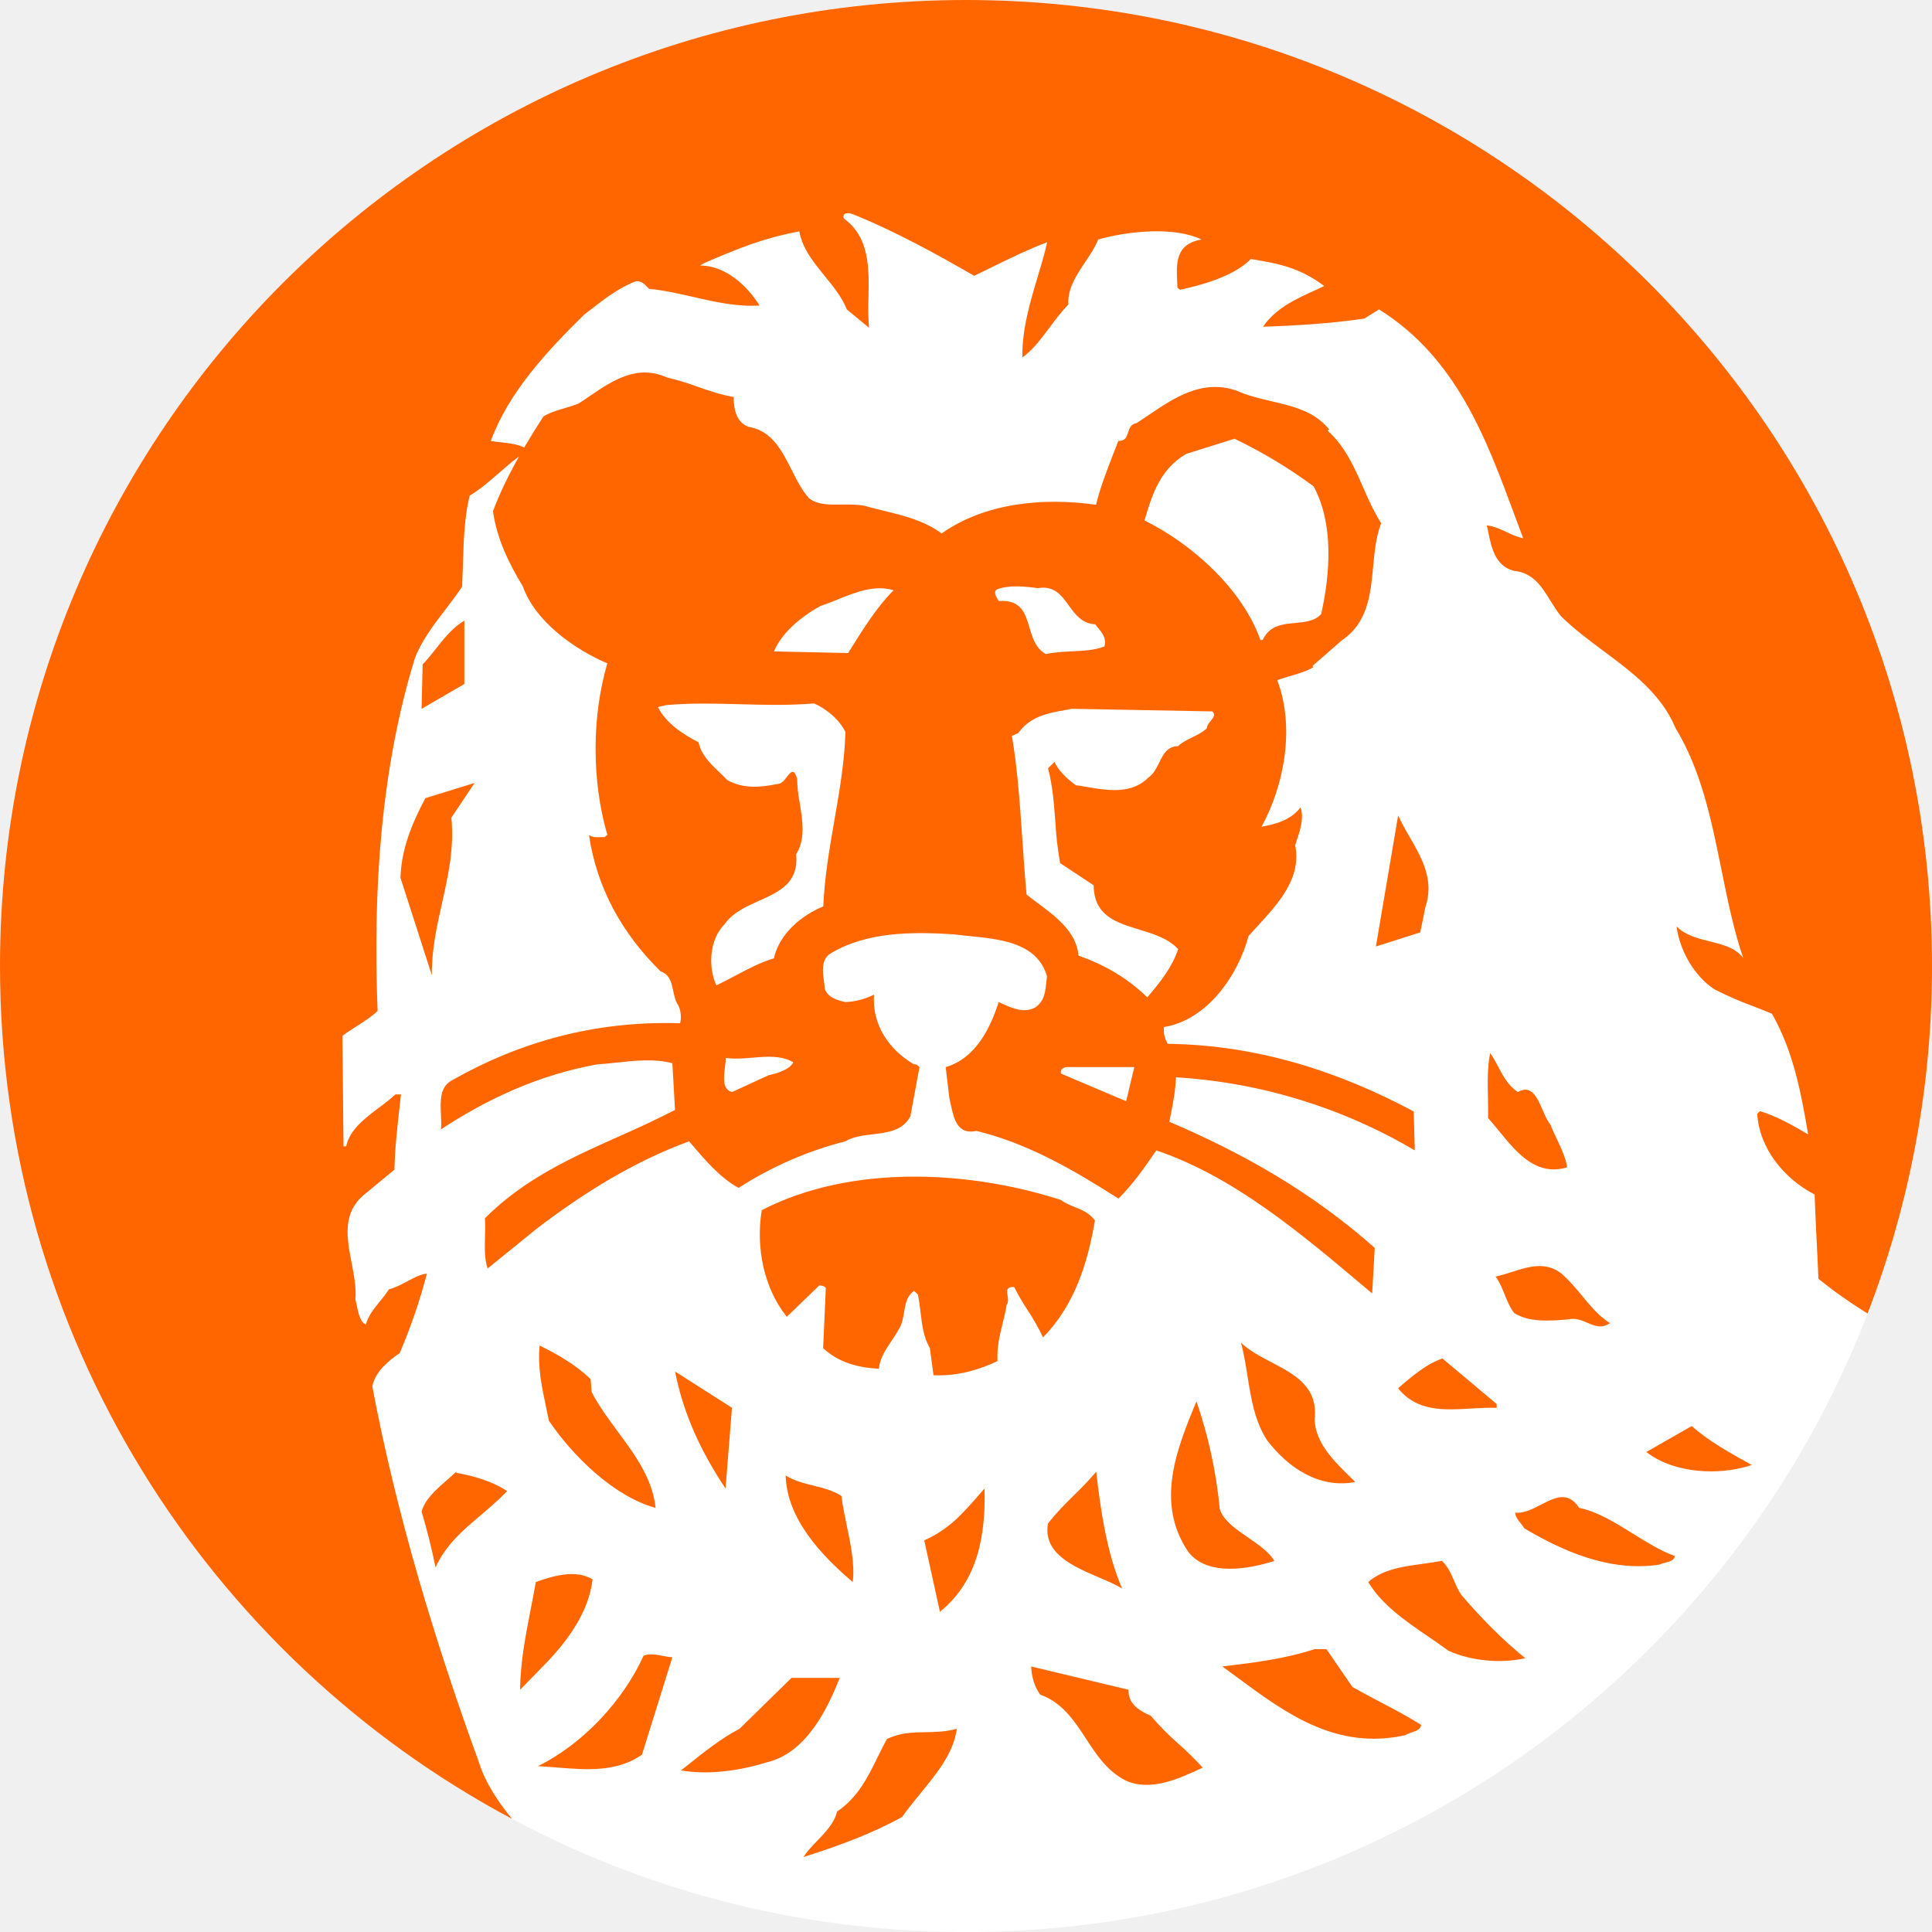
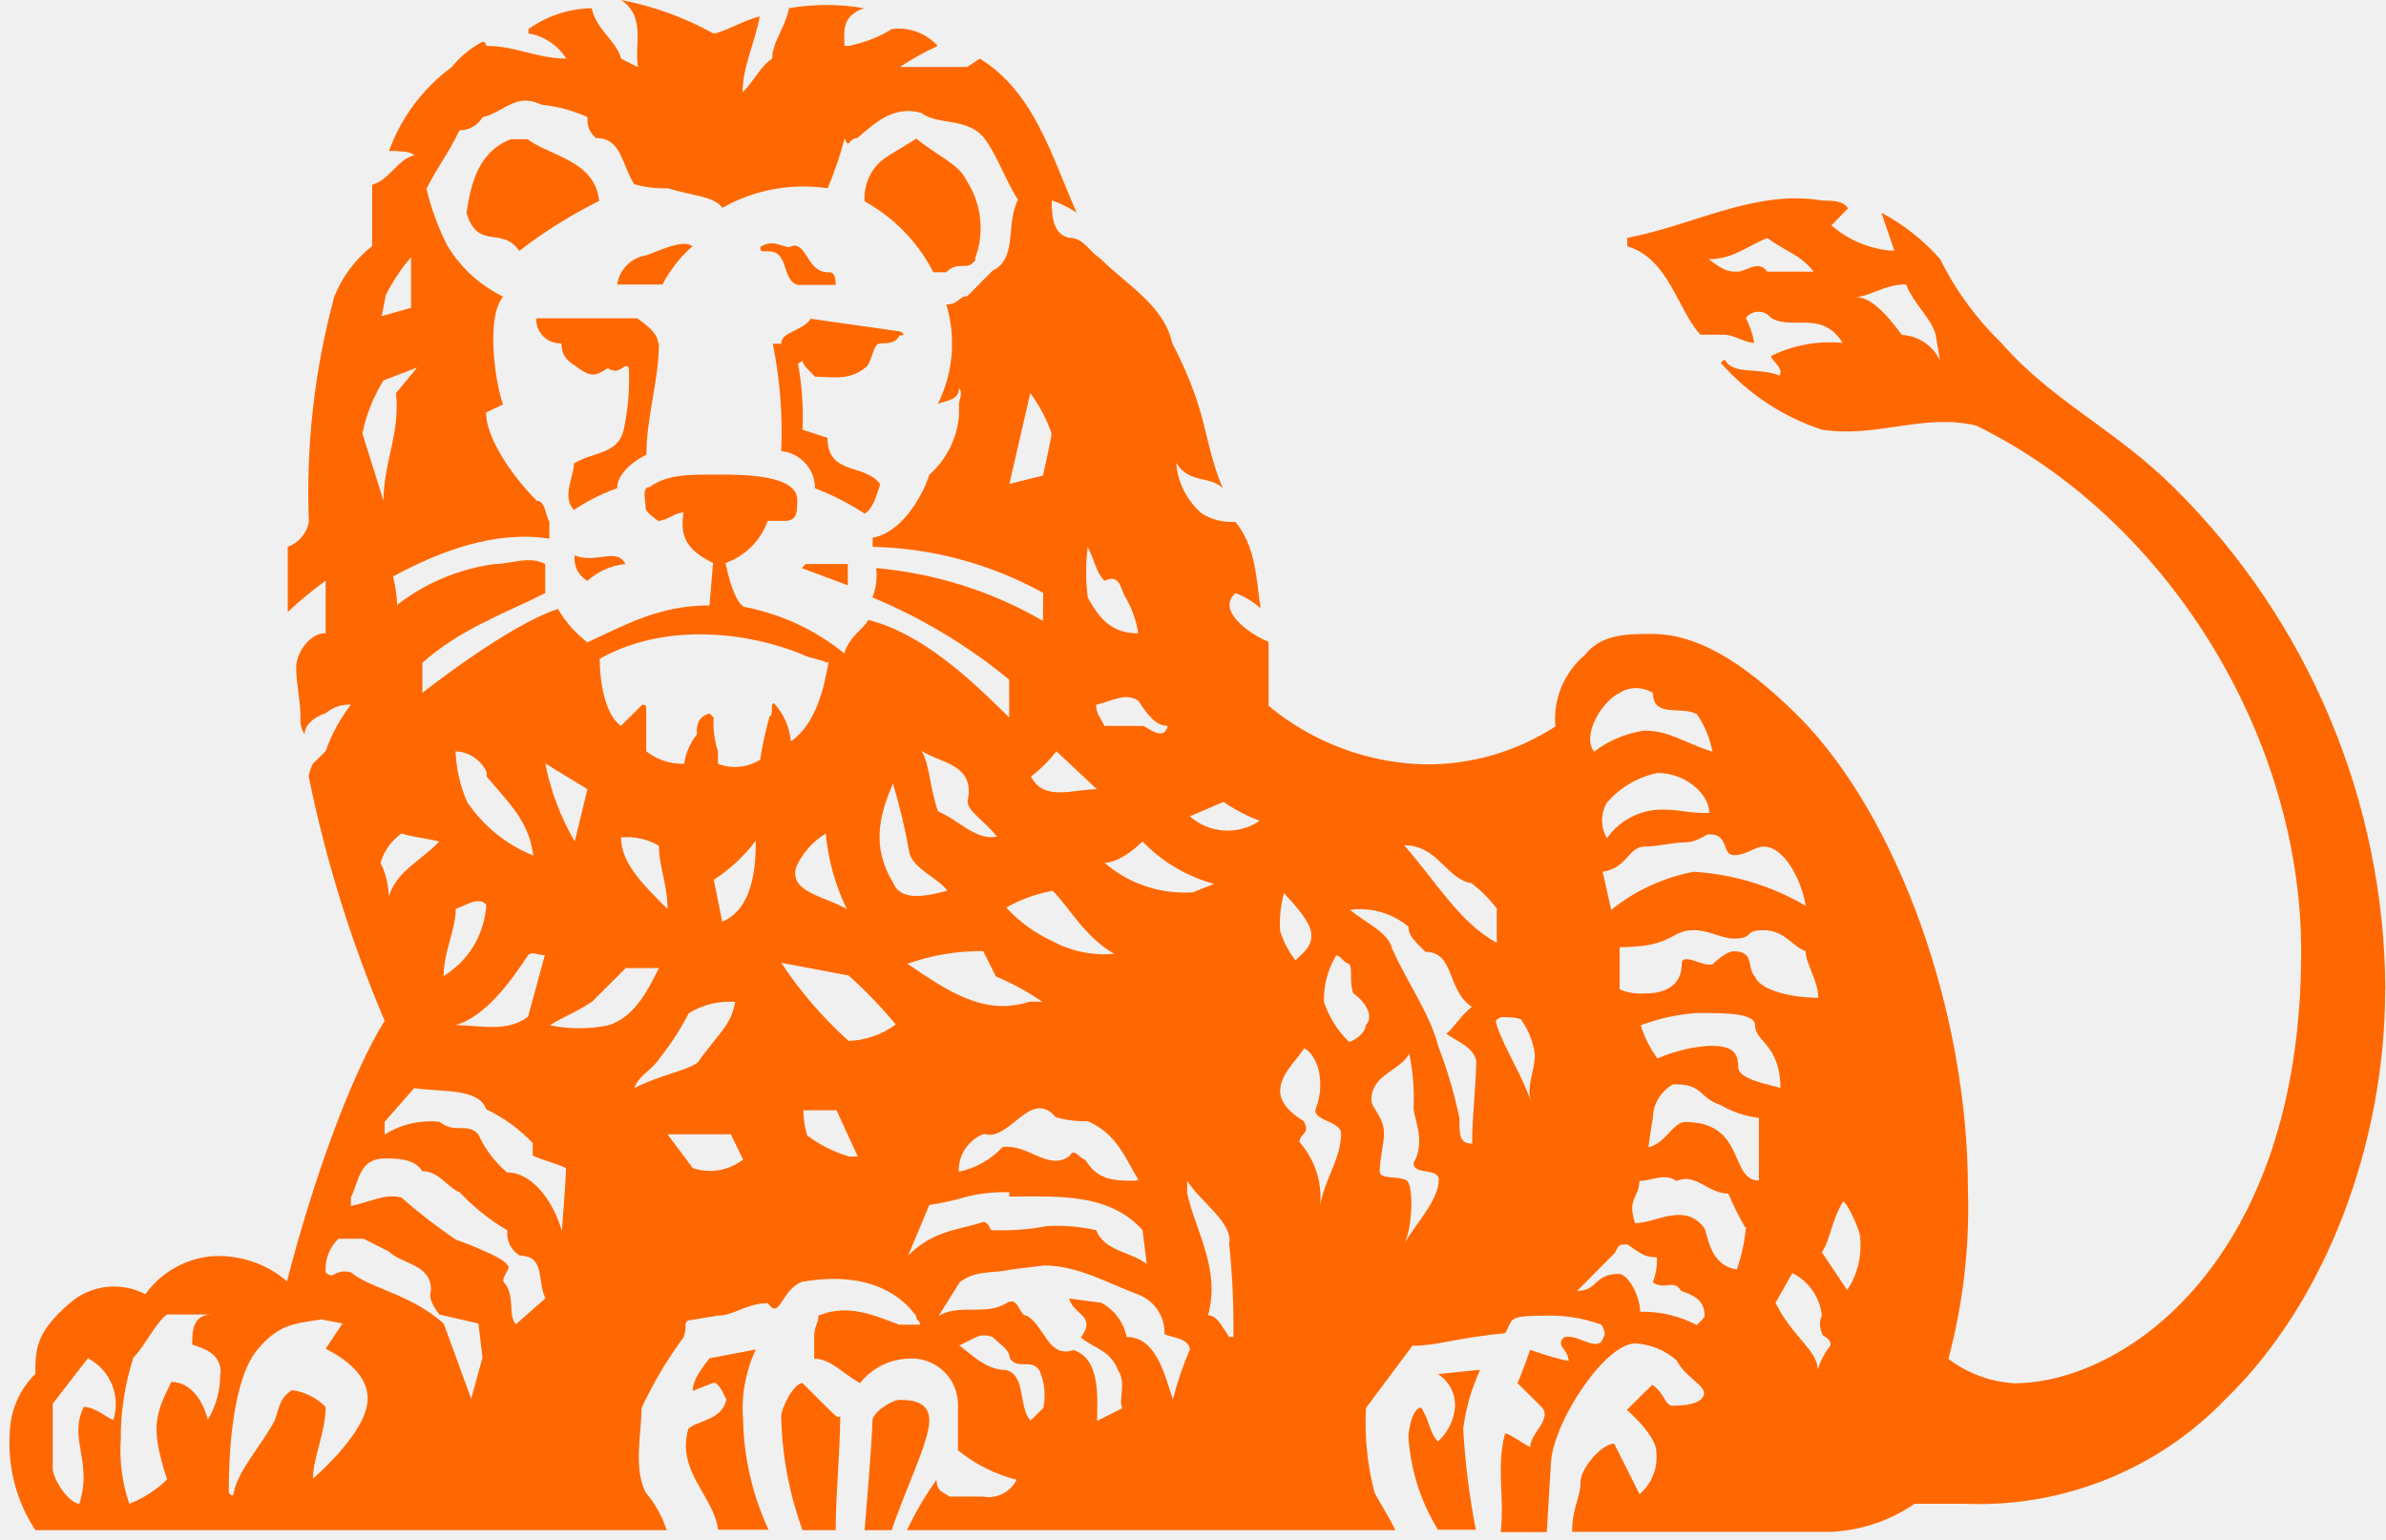
- <svg xmlns="http://www.w3.org/2000/svg" width="54" height="54">
-   <path fill="#fff" d="M0 27a27 27 0 1 1 54 0 27 27 0 1 1-54 0" />
-   <path fill="#f60" fill-rule="evenodd" d="M52.2 36.712A26.9 26.9 0 0 0 54 27C54 12.088 41.912 0 27 0S0 12.088 0 27c0 10.325 5.796 19.297 14.312 23.839-.374-.453-.75-1.012-.925-1.58-1.229-3.375-2.3-6.914-2.98-10.5.03-.205.152-.396.306-.562a3 3 0 0 1 .461-.379c.306-.725.565-1.467.758-2.222-.186.024-.366.12-.552.22-.163.086-.33.175-.507.22a4 4 0 0 1-.251.334c-.165.201-.329.403-.396.648-.153-.05-.209-.313-.259-.55q-.015-.078-.033-.148c.027-.326-.04-.674-.106-1.021-.132-.685-.262-1.37.319-1.881l.878-.726c.012-.583.076-1.154.14-1.722l.042-.381h-.153a6 6 0 0 1-.452.364c-.404.303-.827.621-.927 1.087h-.074l-.03-3.086c.115-.091.25-.177.389-.265.202-.128.414-.262.594-.432-.137-3.45.105-6.824 1.044-9.865.192-.493.519-.92.845-1.346.163-.214.326-.427.473-.649q.015-.321.024-.646c.02-.654.04-1.305.188-1.897.283-.168.55-.4.82-.635.184-.161.37-.323.562-.464-.28.494-.531 1.001-.731 1.532.108.772.44 1.45.835 2.104.348.983 1.439 1.756 2.361 2.15-.438 1.497-.438 3.28 0 4.794 0 0-.024.02-.024.016 0 .005-.049.045-.049.045l-.092.002c-.116.005-.234.01-.327-.047h-.019c.217 1.445.897 2.713 1.997 3.797.259.09.309.322.358.557.027.123.053.247.11.35.107.138.123.424.078.545-2.365-.074-4.47.516-6.364 1.59-.354.177-.336.58-.318.968.006.142.013.282 0 .409 1.334-.88 2.771-1.528 4.362-1.817q.266-.018.544-.05c.529-.057 1.077-.115 1.562.019l.074 1.305a29 29 0 0 1-1.56.736c-1.324.592-2.648 1.184-3.753 2.29.01.162.006.333.002.503-.008.322-.016.644.073.902l1.38-1.119c1.332-1.015 2.725-1.877 4.253-2.436l.061.072c.392.462.801.944 1.32 1.23a10.2 10.2 0 0 1 2.984-1.302c.222-.132.496-.164.769-.196.416-.05.83-.098 1.049-.5l.255-1.377-.03-.027c-.03-.03-.063-.061-.12-.05-.71-.41-1.182-1.12-1.12-1.95-.243.12-.513.197-.803.209-.24-.059-.47-.12-.574-.364a3 3 0 0 0-.023-.213c-.037-.274-.08-.591.16-.767.983-.606 2.256-.637 3.498-.546q.202.025.424.046c.865.087 1.878.188 2.152 1.12q-.012.083-.02.17c-.026.267-.052.534-.315.707-.31.169-.659.01-.95-.124l-.065-.03c-.24.744-.65 1.575-1.482 1.818l.104.876q.021.085.041.181c.083.383.183.844.716.726 1.439.35 2.712 1.091 3.968 1.892.425-.422.756-.906 1.057-1.345l.002-.002c2.158.73 4.031 2.31 5.818 3.818l.214.18.073-1.273c-1.758-1.56-3.71-2.662-5.741-3.524l.038-.194c.067-.342.133-.68.146-1.05a14.9 14.9 0 0 1 6.676 2.043l-.03-1.088c-2.09-1.12-4.377-1.861-6.874-1.89a.74.74 0 0 1-.107-.47c1.213-.195 2.074-1.45 2.363-2.542q.127-.144.263-.29c.58-.633 1.225-1.335 1.042-2.25q.04-.134.089-.273c.08-.26.147-.539.06-.784-.288.376-.727.47-1.091.543.638-1.163.94-2.782.44-4.1q.168-.058.343-.108c.229-.067.46-.134.67-.254l-.03-.033.833-.725c.715-.49.79-1.265.864-2.041.04-.424.08-.848.225-1.227-.204-.317-.355-.661-.506-1.004-.25-.57-.5-1.139-.993-1.583l.046-.03c-.401-.508-1.009-.65-1.618-.792-.335-.079-.67-.157-.972-.296-.965-.325-1.737.198-2.446.678q-.174.119-.344.229c-.167.03-.205.149-.24.264-.04.124-.076.242-.273.234l-.134.346c-.179.46-.368.945-.49 1.44-1.498-.212-3.118-.045-4.314.802-.487-.358-1.049-.495-1.617-.634q-.268-.063-.534-.137c-.207-.041-.425-.038-.637-.036-.347.005-.677.01-.921-.178-.198-.222-.342-.508-.486-.794-.276-.546-.552-1.092-1.199-1.2-.348-.124-.42-.502-.42-.835-.355-.059-.687-.174-1.017-.29a7 7 0 0 0-.847-.255c-.837-.38-1.527.09-2.168.526q-.151.105-.3.2c-.127.053-.26.093-.394.132-.204.06-.409.121-.591.23q-.279.431-.538.87c-.183-.095-.42-.121-.648-.147a5 5 0 0 1-.285-.037c.499-1.36 1.56-2.498 2.604-3.525l.153-.119c.418-.325.828-.644 1.3-.82.149-.014.235.076.326.17l.04.042c.426.041.835.135 1.241.228.605.138 1.205.276 1.848.239-.35-.56-.955-1.119-1.666-1.119l.133-.074c.955-.41 1.613-.683 2.644-.88.084.478.398.864.711 1.249.243.298.484.595.617.932l.62.513a7 7 0 0 1-.015-.845c.016-.825.034-1.687-.693-2.213-.045-.195.183-.15.29-.103 1.149.467 2.282 1.088 3.358 1.709q.22-.106.443-.216c.526-.258 1.065-.523 1.596-.722-.068.315-.166.64-.266.973-.212.707-.437 1.457-.428 2.25.291-.21.528-.525.77-.85.163-.218.33-.44.517-.635-.027-.441.224-.816.469-1.182.14-.21.28-.417.363-.632.804-.228 2.107-.378 2.893 0-.736.12-.708.673-.683 1.178l.007.169.074.058c.622-.136 1.496-.375 1.98-.861.835.137 1.382.258 2.05.756q-.13.062-.269.124c-.519.236-1.095.498-1.443 1.013.924-.031 1.91-.09 2.832-.228l.41-.256c2.16 1.347 2.995 3.605 3.79 5.755l.24.644a2 2 0 0 1-.438-.164c-.182-.085-.371-.174-.579-.198q.022.092.042.196c.087.421.195.944.715 1.073.538.056.773.436 1.017.83.093.15.188.303.3.44.36.354.773.663 1.187.97.81.605 1.62 1.208 2.01 2.15.727 1.197 1.008 2.582 1.287 3.965.17.837.339 1.673.607 2.466-.212-.282-.561-.37-.922-.46-.337-.083-.685-.17-.94-.42.088.652.467 1.363 1.057 1.756a10 10 0 0 0 1.096.478q.255.098.512.204c.59 1.029.815 2.194 1.013 3.374-.437-.258-.861-.5-1.345-.651l-.078.076c.062.981.758 1.815 1.604 2.255.016.456.037.886.058 1.31v.001c.018.349.035.694.049 1.046.423.34.886.669 1.374.968M11.783 19.813l1.196-.695v-1.772c-.33.198-.559.488-.789.779-.12.153-.242.306-.377.445zm.287 7.445-.877-2.724c.029-.832.331-1.53.694-2.224l1.378-.426-.649.97c.083.851-.089 1.619-.261 2.389-.146.653-.293 1.307-.285 2.015m10.83 8.67-.909.877c-.654-.82-.866-1.955-.7-2.98 2.485-1.285 5.785-1.118 8.358-.287.121.09.256.144.39.199.206.083.41.166.565.375-.207 1.212-.574 2.376-1.451 3.268a6 6 0 0 0-.43-.759 6 6 0 0 1-.375-.649c-.227-.01-.208.107-.186.24.014.09.03.188-.026.262-.029.173-.07.34-.11.507v.001c-.084.34-.166.677-.146 1.061-.513.245-1.12.426-1.788.395l-.021-.153c-.026-.191-.057-.415-.08-.604-.178-.298-.22-.655-.263-1.01a6 6 0 0 0-.071-.487l-.107-.103c-.205.138-.243.37-.282.6-.024.145-.047.289-.111.41a4 4 0 0 1-.235.382c-.164.243-.327.484-.358.784-.576-.032-1.118-.167-1.557-.576l.075-1.68c-.044-.058-.104-.072-.181-.072M12.174 43.81a18 18 0 0 0-.39-1.56c.09-.34.403-.615.696-.87.096-.084.19-.166.272-.247v.03c.468.09.997.227 1.422.515-.244.254-.5.47-.746.68-.502.426-.97.824-1.254 1.452m2.362 3.42.68-.696c.682-.698 1.245-1.501 1.347-2.392-.484-.287-1.12-.09-1.587.077q-.068.39-.146.777c-.14.722-.284 1.452-.294 2.234m1.013 2.17q-.255-.021-.515-.036c1.275-.623 2.395-1.85 2.955-3.088.17-.063.348-.03.53.005.09.017.182.035.274.04l-.85 2.723c-.707.492-1.532.426-2.394.357m-.207-9.69c.68.998 1.818 2.115 2.982 2.435-.087-.822-.573-1.48-1.058-2.135-.265-.359-.53-.717-.729-1.102l-.03-.363c-.439-.424-.97-.713-1.424-.938-.06.595.062 1.168.182 1.732zm6.099 9.545c-.741.228-1.605.364-2.408.228l.115-.091.056-.044c.467-.373.955-.763 1.467-1.03l1.451-1.421h1.348c-.363.921-.955 2.1-2.03 2.358m-2.571-10.922c.228 1.182.73 2.255 1.41 3.269l.18-2.255zm4.8 4.313c.111.533.225 1.078.165 1.572-.908-.772-1.843-1.787-1.874-2.978.233.147.505.215.776.282.278.07.554.138.784.292.03.267.09.548.149.832m-1.212 9.258c.953-.303 1.877-.636 2.757-1.12.157-.225.338-.445.518-.665.46-.562.923-1.126 1.011-1.8-.305.085-.591.09-.871.095-.363.006-.715.012-1.084.193-.09.163-.172.331-.255.5-.277.565-.556 1.133-1.138 1.527-.075.318-.32.574-.557.82-.144.15-.284.295-.381.45m3.814-6.855-.438-1.995c.702-.321 1.054-.725 1.619-1.375l.067-.077c.03 1.33-.188 2.587-1.247 3.447m2.548 1.528c.015.289.09.56.254.787.62.223.949.725 1.279 1.23.298.457.598.915 1.116 1.174.698.315 1.503-.063 2.118-.35l.029-.014a9 9 0 0 0-.668-.657 7.5 7.5 0 0 1-.784-.793c-.317-.136-.639-.333-.62-.726zm1.819-5.444c.124 1.086.3 2.284.725 3.267-.17-.108-.4-.206-.647-.311-.72-.308-1.573-.672-1.426-1.506.23-.3.472-.54.718-.782.21-.208.422-.417.63-.668m2.57 2.236c.549.715 1.743.472 2.41.258-.146-.248-.44-.45-.732-.652-.348-.24-.696-.48-.794-.798a13 13 0 0 0-.652-3.01l-.011.026c-.527 1.278-1.153 2.797-.22 4.176m1.337 3.489q-.192-.143-.382-.281c.88-.104 1.758-.214 2.577-.484h.333l.725 1.057c.251.143.507.277.762.412.392.205.785.411 1.16.649-.018.127-.135.166-.256.206-.065.022-.13.044-.183.08-1.94.431-3.349-.612-4.736-1.64m.866-6.605c.589.773 1.467 1.365 2.467 1.168l-.05-.05-.054-.052c-.486-.473-1.005-.978-1.032-1.64.104-.916-.55-1.259-1.208-1.604-.308-.162-.618-.324-.85-.546.081.304.132.619.182.934.1.628.2 1.256.545 1.79m4.51 5.491c-.637-.435-1.298-.888-1.681-1.526.412-.357.975-.434 1.533-.51.178-.025.355-.049.527-.082.168.159.254.356.339.554.059.137.118.275.206.4.542.634 1.134 1.24 1.786 1.768-.683.154-1.513.078-2.15-.21a18 18 0 0 0-.56-.394m-.846-6.94c.53.655 1.279.61 2.04.565.24-.014.48-.028.715-.02v-.107l-1.514-1.271c-.424.134-.877.512-1.24.832m-.621-12.348 1.24-.394.14-.694c.262-.765-.096-1.383-.443-1.985a7 7 0 0 1-.316-.588zm3.445 5.162q-.156-.195-.31-.368c.005-.177 0-.367-.003-.563-.01-.423-.018-.87.062-1.253.088.123.158.256.228.389.138.26.275.521.546.701.377-.22.537.148.691.5.068.157.135.31.218.407.052.137.115.27.18.405.118.25.239.505.29.791-.863.262-1.407-.403-1.902-1.01m-.099 4.065c.113.156.185.334.256.51.073.18.146.359.26.505.408.27 1.015.225 1.517.181.2-.047.37.025.532.095.203.087.397.17.631.01-.307-.193-.542-.477-.783-.768a5.4 5.4 0 0 0-.562-.61c-.45-.355-.926-.203-1.402-.05-.15.047-.3.095-.449.127m4.572 8.051c-1.395.212-2.722-.394-3.767-1.013a1 1 0 0 0-.097-.134c-.072-.089-.153-.187-.162-.305.242.024.487-.102.724-.224.386-.2.754-.389 1.064.089.508.101 1.017.418 1.519.73.391.243.778.483 1.157.616-.02.124-.148.157-.275.189a1 1 0 0 0-.163.052m-.36-3.148c.786.607 2.043.665 2.95.364-.574-.317-1.21-.667-1.68-1.09zm-11.51-28.321-1.349.423c-.727.422-.955 1.134-1.167 1.861 1.318.647 2.742 1.921 3.24 3.342h.063c.188-.41.554-.444.91-.477.276-.026.547-.052.725-.249.26-1.15.348-2.541-.212-3.57a13.6 13.6 0 0 0-2.21-1.33m-5.499 4.176c.458-.08.66.198.866.483.182.251.368.508.738.527q.033.045.07.088c.125.15.254.304.189.533-.26.103-.585.12-.913.136-.25.012-.5.025-.723.076-.286-.159-.375-.458-.46-.746-.12-.4-.232-.78-.857-.737l-.002-.003c-.06-.093-.176-.27-.029-.33.333-.12.775-.074 1.121-.027m-5.596.318c-.162.065-.321.129-.478.18-.498.273-1.072.724-1.3 1.27l2.074.046.063-.102c.36-.576.736-1.18 1.207-1.654-.528-.158-1.058.055-1.566.26m-2.735 2.926c.681.019 1.368.038 2.078-.022.346.15.709.451.877.8-.024.835-.166 1.651-.309 2.473-.137.787-.274 1.58-.31 2.4-.622.256-1.23.773-1.381 1.452-.374.111-.722.296-1.074.482q-.262.143-.533.273c-.238-.513-.196-1.285.23-1.71.23-.326.606-.494.97-.657.565-.254 1.104-.495 1.03-1.297.264-.425.18-.933.101-1.422a4 4 0 0 1-.074-.694c-.09-.298-.18-.183-.288-.044-.074.095-.158.201-.256.194-.483.104-.982.135-1.407-.108q-.105-.108-.214-.21c-.26-.25-.516-.494-.59-.847-.425-.212-.922-.543-1.135-.983l.228-.055c.691-.062 1.371-.043 2.057-.025m-.392 9.885c.252.037.509.015.762-.006.398-.034.787-.067 1.13.13-.118.213-.439.301-.696.363l-1.016.467c-.28-.066-.235-.416-.2-.698.013-.099.024-.189.02-.256m9.492-9.722c-.487.087-.978.174-1.314.644l-.178.078c.16.948.226 1.93.293 2.913.035.508.07 1.017.117 1.522q.14.112.309.236c.49.363 1.092.808 1.142 1.47.695.245 1.349.607 1.923 1.167.363-.424.696-.846.863-1.347-.276-.3-.69-.426-1.096-.55-.64-.196-1.257-.384-1.266-1.235l-.938-.62a10 10 0 0 1-.134-1.175c-.038-.5-.076-1-.203-1.474l.181-.181c.109.257.366.483.593.652q.15.02.311.05c.586.099 1.245.21 1.72-.262.147-.105.226-.267.304-.423.113-.23.221-.448.528-.457.105-.104.244-.172.386-.241.146-.07.295-.143.416-.258 0-.076.056-.143.108-.207.074-.09.142-.174.044-.264l-3.922-.073zm.11 9.98h1.819l-.228.953-1.82-.771c-.043-.15.123-.196.23-.181" />
+ <svg xmlns="http://www.w3.org/2000/svg" width="54" height="34.86" viewBox="199.12 0 122.08 78.85">
+   <path fill="#ff6800" d="M238.43 78.33a14.05 14.05 0 0 1-1.3-5.6 7.15 7.15 0 0 1 .65-3.63l-2.37.45c-.64.81-.86 1.25-.86 1.67l1.08-.42c.22 0 .43.42.64.86-.21 1.07-1.5 1.07-1.94 1.5-.64 2.16 1.3 3.45 1.52 5.17Zm82.77-27.68A36.43 36.43 0 0 0 310.41 25c-3-3-6.28-4.46-8.87-7.44a15.69 15.69 0 0 1-3.14-4.3 10.76 10.76 0 0 0-3-2.37l.66 1.94h-.22a5.39 5.39 0 0 1-3-1.29l.85-.87c-.22-.4-.85-.4-1.3-.4-3.45-.59-6.6 1.27-10 1.91v.43c2.15.65 2.55 3.24 3.75 4.53h1.24c.43 0 1.08.42 1.51.42a4.35 4.35 0 0 0-.43-1.28.81.81 0 0 1 1.29 0c1.08.65 2.59-.43 3.67 1.28a6.79 6.79 0 0 0-3.67.67c0 .22.66.6.44 1-1.07-.44-2.38 0-2.81-.82l-.21.16a11.8 11.8 0 0 0 5.18 3.43c2.81.44 5.18-.85 7.9-.21 9.73 4.75 16.64 15.85 16.64 26.94 0 15.85-9.06 22.1-14.7 22.1a6.19 6.19 0 0 1-3.36-1.25 30 30 0 0 0 1-8.67c0-9.16-3.62-19.08-8.58-24.14-2.38-2.37-4.93-4.31-7.58-4.31-1.3 0-2.6 0-3.45 1.08a4.29 4.29 0 0 0-1.51 3.66 12.07 12.07 0 0 1-6.68 1.94 13 13 0 0 1-8-3v-3.28c-.63-.21-2.78-1.51-1.7-2.49a3.91 3.91 0 0 1 1.29.78c-.22-1.41-.22-3.14-1.29-4.43a2.87 2.87 0 0 1-1.72-.43 3.77 3.77 0 0 1-1.31-2.59c.66 1.08 1.73.65 2.38 1.29-1.07-2.58-.65-3.66-2.59-7.44-.43-1.93-2.37-3-3.66-4.3-.65-.43-.86-1.08-1.65-1.08-.85-.21-.85-1.29-.85-1.91a6.18 6.18 0 0 1 1.27.62C252.92 8 252.05 4.74 249.25 3l-.65.43h-3.45a15.3 15.3 0 0 1 1.94-1.08 2.68 2.68 0 0 0-2.35-.86 6.54 6.54 0 0 1-2.21.86h-.21c0-.64-.22-1.51 1-1.93a11.23 11.23 0 0 0-3.84 0c-.22 1.07-.86 1.72-.86 2.58-.64.43-.87 1.08-1.52 1.73 0-1.3.65-2.59.88-3.89-.88.22-1.95.87-2.38.87A15.77 15.77 0 0 0 230.88 0c1.3.85.66 2.36.87 3.44l-.87-.44c-.2-.86-1.29-1.51-1.5-2.58a5.78 5.78 0 0 0-3.24 1.07v.22A2.87 2.87 0 0 1 228.08 3c-1.5 0-2.58-.65-4.1-.65 0 0 0-.21-.19-.21a4.9 4.9 0 0 0-1.57 1.29 9.27 9.27 0 0 0-3.22 4.3c.43 0 1.08 0 1.3.22-.87.21-1.3 1.29-2.16 1.51v3.14a6.23 6.23 0 0 0-1.94 2.59 38.35 38.35 0 0 0-1.3 11.53 1.68 1.68 0 0 1-1.08 1.28v3.34a20.2 20.2 0 0 1 1.94-1.61v2.69c-.87 0-1.51 1.08-1.51 1.73 0 .85.22 1.72.22 2.58a1.36 1.36 0 0 0 .21.87c0-.44.43-.87 1.08-1.08a1.86 1.86 0 0 1 1.29-.44 8.63 8.63 0 0 0-1.29 2.38l-.65.64a2.12 2.12 0 0 0-.22.65 65.23 65.23 0 0 0 3.89 12.52c-1.73 2.78-3.67 8.17-5 13.34a5.35 5.35 0 0 0-3.89-1.28 4.7 4.7 0 0 0-3.36 1.94 3.45 3.45 0 0 0-3.84.43c-1.79 1.54-1.79 2.39-1.79 3.65a4.37 4.37 0 0 0-1.31 3 8.08 8.08 0 0 0 1.31 5h32.32a5.75 5.75 0 0 0-1.08-1.93c-.64-1.29-.21-3-.21-4.32a20.7 20.7 0 0 1 2.15-3.62c.21-.65 0-.65.21-.86l1.52-.25c.85 0 1.5-.64 2.58-.64.65.89.65-.65 1.74-1.09 2.36-.43 4.57 0 5.85 1.73 0 .25.21.25.21.46h-1.08c-1.21-.46-2.62-1.1-4.13-.46 0 .46-.21.46-.21 1.11v1.09c.85 0 1.51.81 2.35 1.25a3.27 3.27 0 0 1 2.42-1.25 2.37 2.37 0 0 1 2.59 2.32v2.37a7.82 7.82 0 0 0 3 1.51 1.59 1.59 0 0 1-1.73.86h-1.72c-.22-.21-.65-.21-.65-.86a16.93 16.93 0 0 0-1.51 2.58h25c-.42-.85-.86-1.5-1.07-1.93a14.41 14.41 0 0 1-.44-4.32l2.38-3.19c1.29 0 2.37-.43 4.74-.64.44-.65 0-.9 1.94-.9a7.83 7.83 0 0 1 3 .46c.22.44.22.44 0 .87-.42.42-1.28-.43-1.93-.22-.43.43.22.64.22 1.09.43.37-1.94-.45-1.94-.45s-.44 1.26-.65 1.7l1.29 1.28c.43.65-.64 1.3-.64 2-.44-.22-1.3-.87-1.3-.65-.44 1.73 0 3.23-.21 5h2.36l.22-3.66c.22-2.16 2.8-6 4.31-6a3.49 3.49 0 0 1 2.12.87c.4.81 1.4 1.25 1.4 1.67s-.6.65-1.6.65c-.41 0-.41-.65-1.05-1.07l-1.3 1.28s1.51 1.3 1.51 2.16a2.5 2.5 0 0 1-.86 2.16l-1.3-2.59c-.65 0-1.72 1.3-1.72 1.94 0 .86-.43 1.29-.43 2.58h13.2A8.23 8.23 0 0 0 297.1 77h2.57A17.5 17.5 0 0 0 313 71.66c5.17-5 8.19-13.14 8.19-21m-46.34 19.48-2.15.22a1.88 1.88 0 0 1 .87 1.72 2.68 2.68 0 0 1-.87 1.73c-.43-.43-.43-1.08-.86-1.73-.43 0-.65 1.08-.65 1.51a10.33 10.33 0 0 0 1.51 4.74h1.94a38.2 38.2 0 0 1-.65-5.17 10.36 10.36 0 0 1 .86-3m-28.19 2.59c0-.86-.64-1.07-1.51-1.07-.41 0-1.4.64-1.4 1.07 0 .86-.4 5.6-.4 5.6h1.39c.62-1.93 1.92-4.52 1.92-5.6m-4.56-.22c-.23 0 .22.44-1.93-1.71-.45 0-1.09 1.28-1.09 1.71a18.08 18.08 0 0 0 1.09 5.82h1.7c0-1.93.23-4.09.23-5.82m56.3-54.07a2.29 2.29 0 0 0-1.95-1.31c-.64-.86-1.5-1.94-2.37-1.94.65 0 1.51-.65 2.58-.65.44 1.08 1.3 1.73 1.52 2.59Zm-6.48-4.55h-2.37c-.42-.64-1.08 0-1.51 0s-.65 0-1.48-.64c1.26 0 1.91-.65 3-1.08.87.65 1.73.87 2.37 1.72m-5.17 24.58c-1.4-.43-2.2-1.08-3.49-1.08a5.5 5.5 0 0 0-2.58 1.08c-.65-.86.42-2.59 1.29-3a1.59 1.59 0 0 1 1.73 0c0 1.29 1.45.64 2.25 1.08a5.32 5.32 0 0 1 .8 1.94m-.19 3.12c-1.21 0-1.41-.17-2.22-.17a3.45 3.45 0 0 0-3 1.46 1.79 1.79 0 0 1 0-1.82 4.63 4.63 0 0 1 2.59-1.52c1.44 0 2.65 1.08 2.65 2.05m4.93 4.75a12.78 12.78 0 0 0-5.74-1.74 9.6 9.6 0 0 0-4.21 1.95l-.44-1.95c1.3-.21 1.3-1.29 2.16-1.29.65 0 1.49-.22 2.09-.22s1-.41 1.21-.41c1.05 0 .62 1.07 1.26 1.07s1.08-.44 1.52-.44c1.08 0 1.94 1.74 2.15 3m.65 4.74c-1.51 0-3-.43-3.24-1.08-.43-.43 0-1.3-1.08-1.3-.43 0-1.07.65-1.07.65-.4.22-1.6-.65-1.6 0 0 1.08-.81 1.51-1.89 1.51a2.78 2.78 0 0 1-1.29-.21V48.5c2.78 0 2.58-.87 3.78-.87.81 0 1.43.43 2.07.43 1.08 0 .44-.43 1.52-.43s1.5.87 2.15 1.07c0 .65.65 1.52.65 2.38m-1.94 4.63c-.65-.21-2.16-.43-2.16-1.08 0-.86-.43-1.08-1.48-1.08a7.77 7.77 0 0 0-2.65.65 5.66 5.66 0 0 1-.86-1.7 10 10 0 0 1 2.9-.63c1.44 0 2.95 0 2.95.63 0 .84 1.3 1 1.3 3.21m-37.31-33.52c0 .22-.44 2.16-.44 2.16l-1.72.43 1.07-4.65a7.71 7.71 0 0 1 1.09 2.06m41.38 41.07a4.17 4.17 0 0 1-.65 2.8l-1.3-1.94c.45-.65.45-1.51 1.08-2.59.22 0 .87 1.51.87 1.73m-5.17-2.81c-1.52 0-.66-3-3.78-3-.6 0-1 1.09-1.87 1.3 0-.21.22-1.51.22-1.51a2 2 0 0 1 1.05-1.72c1.6 0 1.2.64 2.43 1.07a5 5 0 0 0 1.95.65Zm-13.42-12.17c-1.93-1.08-3-3-4.74-5 1.73 0 2.16 1.74 3.46 1.95a7.1 7.1 0 0 1 1.28 1.29Zm-18.35-15.85c-1.29 0-1.94-.64-2.59-1.84a10.44 10.44 0 0 1 0-2.58c.43.87.43 1.3.86 1.73.86-.43.86.63 1.08.85a5.47 5.47 0 0 1 .65 1.84m35.44 36.46a3.71 3.71 0 0 0-.66 1.25c0-1-1.3-1.68-2.16-3.43l.86-1.52a2.74 2.74 0 0 1 1.51 2.16 1.16 1.16 0 0 0 0 .9c0 .21.45.21.45.64m-4.33-6.06A9.25 9.25 0 0 1 288 65c-1.48-.21-1.48-1.94-1.69-2.15-1-1.3-2.44-.22-3.52-.22-.43-1.29.22-1.29.22-2.16.65 0 1.29-.43 1.9 0 1-.43 1.61.65 2.66.65a13.26 13.26 0 0 0 .86 1.73M277.66 54c0 .86-.43 1.51-.21 2.37-.44-1.3-1.3-2.59-1.74-3.86 0-.22-.21-.22.23-.43.21 0 1.07 0 1.07.21a3.88 3.88 0 0 1 .65 1.71m-18.79-16.83c-.22.87-1.08 0-1.29 0h-1.95c-.21-.43-.43-.64-.43-1.08.87-.21 1.51-.64 2.16-.21.43.65.86 1.29 1.51 1.29m4.74 4.83a2.91 2.91 0 0 1-3.61-.2l1.72-.74a8.58 8.58 0 0 0 1.94 1m11 12.18c0 1.3-.21 2.81-.21 4.32-.65 0-.65-.44-.65-1.3a23.15 23.15 0 0 0-1.08-3.67c-.43-1.68-1.51-3.12-2.36-5-.22-.87-1.31-1.3-2.17-2a3.86 3.86 0 0 1 3 .86c0 .43.22.65.87 1.29 1.51 0 1.07 1.95 2.37 2.81-.65.56-.86 1-1.3 1.39.65.44 1.3.65 1.51 1.3m-8.42-6.36c0 .66-.41.86-.81 1.3a4.76 4.76 0 0 1-.79-1.51 5.73 5.73 0 0 1 .2-1.94c.59.65 1.4 1.51 1.4 2.15m20.13 19.51c0 .08-.4.46-.4.46a5.84 5.84 0 0 0-2.9-.68c0-.85-.65-1.94-1.08-1.94-1.29 0-1.08.87-2.15.87l1.93-1.94c.22-.44.22-.44.65-.44.65.44.86.66 1.51.66a3.21 3.21 0 0 1-.21 1.28c.64.44 1.05-.21 1.45.44.6.22 1.2.43 1.2 1.29M269 52.5c0 .4-.64.84-.86.84a5.1 5.1 0 0 1-1.28-2.05 4.45 4.45 0 0 1 .63-2.37c.22 0 .44.43.65.43.22.22 0 .87.22 1.51.64.43 1.08 1.21.64 1.64m-16.52-20.71a20.61 20.61 0 0 0-8.54-2.7 3.07 3.07 0 0 1-.19 1.5 28 28 0 0 1 7 4.21v1.94c-2.16-2.15-4.53-4.31-7.21-5-.2.43-1 .86-1.23 1.72a11.51 11.51 0 0 0-5-2.36c-.65 0-1.08-2.27-1.08-2.27a3.56 3.56 0 0 0 2.16-2.16h.86c.65 0 .65-.43.65-1.08 0-1.29-2.81-1.29-4.09-1.29-1.52 0-2.59 0-3.47.64-.41 0-.2.65-.2 1.09 0 .21.64.64.64.64.44 0 .87-.43 1.3-.43-.21 1.29.21 1.94 1.51 2.59l-.18 2.17c-2.59 0-4.31 1-6.25 1.89a5.76 5.76 0 0 1-1.51-1.71c-2.59.85-6.94 4.3-6.94 4.3v-1.54c1.91-1.72 4.35-2.59 6.29-3.57v-1.49c-.86-.44-1.72 0-2.58 0a10.44 10.44 0 0 0-5 2.09 7.57 7.57 0 0 0-.21-1.45c2.37-1.29 5.21-2.37 8-1.94v-.86c-.22-.43-.22-1.08-.64-1.08-1.3-1.29-2.6-3.23-2.6-4.52l.87-.41c-.43-1.23-.87-4.44 0-5.52A6.91 6.91 0 0 1 222 12.6a13.3 13.3 0 0 1-1.08-2.93c.65-1.29 1.08-1.72 1.69-3a1.34 1.34 0 0 0 1.18-.67c1.06-.22 1.71-1.29 3-.64a7.54 7.54 0 0 1 2.38.64 1.18 1.18 0 0 0 .43 1.07c1.29 0 1.29 1.28 1.95 2.36a5.42 5.42 0 0 0 1.72.21c1.29.4 2.37.4 2.8 1a8.43 8.43 0 0 1 5.39-1 19.4 19.4 0 0 0 .87-2.57c.21.63.21 0 .64 0 .79-.64 1.78-1.71 3.27-1.29.86.65 2.37.22 3.23 1.29.65.85 1.08 2.14 1.73 3.16-.65 1.27 0 3-1.3 3.63l-1.29 1.3c-.43 0-.43.43-1.08.43a6.93 6.93 0 0 1-.43 5.09c.43-.18 1.08-.18 1.08-.8.22.22 0 .62 0 .8v.62a4.54 4.54 0 0 1-1.51 3c-.43 1.29-1.51 3-2.91 3.23V28a18.88 18.88 0 0 1 8.73 2.36Zm8.76 13.47-1.08.43a6.27 6.27 0 0 1-4.53-1.51c.86 0 1.95-1.09 1.95-1.09a8 8 0 0 0 3.66 2.17m-6-4.85c-1.21 0-2.72.65-3.37-.65a7.17 7.17 0 0 0 1.3-1.29Zm17.5 20c0 1.08-1.29 2.38-1.73 3.23.44-1.07.44-3.23 0-3.23-.43-.21-1.29 0-1.29-.43 0-.65.22-1.5.22-1.94 0-.86-.65-1.29-.65-1.72 0-1.3 1.51-1.51 1.94-2.37a11.13 11.13 0 0 1 .22 2.8c0 .43.65 1.73 0 2.8 0 .65 1.29.22 1.29.86m-5-2.37c0 1.29-.85 2.37-1.07 3.67a4.28 4.28 0 0 0-1.06-3.23c0-.44.61-.44.2-1.09 0 0-1.19-.64-1.19-1.51s.79-1.51 1.19-2.15c0-.22.86.43.86 1.73a3.14 3.14 0 0 1-.22 1.29c-.23.64 1.29.64 1.29 1.29m-17.63-15.2c-1.08.21-1.94-.86-3-1.29-.43-1.18-.43-2.48-.86-3.12.86.64 2.8.64 2.37 2.59 0 .53.86 1 1.51 1.82m6 6a5.57 5.57 0 0 1-3.15-.64 7.37 7.37 0 0 1-2.38-1.73 7.72 7.72 0 0 1 2.38-.86c.85.86 1.64 2.37 3.15 3.23m-36-33.08-1.5.43.21-1.08a9.6 9.6 0 0 1 1.29-1.94Zm27.45 29.85c-.86.21-2.37.65-2.78-.43-1.19-1.95-.59-3.67 0-5.06a29.5 29.5 0 0 1 .84 3.55c.22.85 1.51 1.3 1.94 1.94m-6.07-11.75c-.22 1.29-.64 3.23-1.94 4.1a3.23 3.23 0 0 0-.86-1.95c-.22 0 0 .65-.22.65a19.3 19.3 0 0 0-.49 2.24 2.42 2.42 0 0 1-2.16.21v-.64a4.69 4.69 0 0 1-.22-1.73l-.22-.21c-.64.21-.64.64-.64 1.08a3.17 3.17 0 0 0-.65 1.5 3 3 0 0 1-1.94-.64v-1.94c0-.44 0-.44-.21-.44l-1.09 1.08c-.86-.64-1.08-2.37-1.08-3.44 3.46-1.94 7.77-1.3 10.37-.22.42.22.85.22 1.28.43m11 17.35h-.65c-2.37.78-4.31-.64-6.25-1.94a11.32 11.32 0 0 1 3.88-.65l.65 1.3a13.18 13.18 0 0 1 2.37 1.29m-32-32.47-1.08 1.31c.22 2.06-.64 3.57-.64 5.51l-1.08-3.45a8.38 8.38 0 0 1 1.08-2.71Zm22 27.73c-1.08-.65-3-.86-2.59-2.16a3.89 3.89 0 0 1 1.51-1.71 11.07 11.07 0 0 0 1.08 3.87m19.79 21.91h-.22c-.43-.65-.65-1.11-1.08-1.11.65-2.37-.64-4.31-1.07-6.25v-.65c.65 1.08 2.37 2.16 2.15 3.23a41.3 41.3 0 0 1 .22 4.78m-5-8c-1.08 0-1.94 0-2.59-1.08-.21 0-.58-.64-.78-.21-1.07.86-2.16-.64-3.45-.43a4.26 4.26 0 0 1-2.24 1.26v-.21a2 2 0 0 1 1.29-1.73c1.3.44 2.37-2.37 3.67-.86a5.08 5.08 0 0 0 1.64.21c1.51.65 1.94 1.94 2.59 3m-19.58-17.32c0 1.51-.21 3.46-1.72 4.11l-.43-2.15a8.55 8.55 0 0 0 2.15-2m7.16 9.41a4.31 4.31 0 0 1-2.41.84 20.78 20.78 0 0 1-3.45-4l3.45.65a24 24 0 0 1 2.41 2.5m12.85 12.27c-.86-.65-2.16-.65-2.59-1.73a9.15 9.15 0 0 0-2.5-.21 12.68 12.68 0 0 1-2.81.21c-.22 0 0-.21-.43-.43-1.29.43-2.59.43-3.88 1.73l1.08-2.59a13.8 13.8 0 0 0 1.94-.43 7.94 7.94 0 0 1 2.16-.22v.22c2.37 0 5.09-.22 6.82 1.72Zm-24.53-18.17c-1.29-1.29-2.38-2.37-2.38-3.67a3.18 3.18 0 0 1 1.94.43c0 1.08.44 1.95.44 3.24m-4.1-6.14-.65 2.68a12.92 12.92 0 0 1-1.51-4ZM260 69.1a17.06 17.06 0 0 0-.87 2.56c-.43-1.3-.86-3.2-2.37-3.2a2.55 2.55 0 0 0-1.29-1.75l-1.65-.22c.22.86 1.43.86.6 2 .83.64 1.48.64 1.91 1.68.43.66 0 1.52.21 1.94l-1.29.65c0-1.07.22-3.18-1.21-3.63-1.29.45-1.51-1.29-2.38-1.75-.42 0-.42-1.07-1.07-.64-1.08.64-2.37 0-3.45.64l1.08-1.73c.86-.64 1.72-.43 2.59-.64l1.72-.21c1.71 0 3.15.85 4.88 1.51a2.07 2.07 0 0 1 1.29 2c.43.21 1.3.21 1.3.85m-17-9.94h-.43a6.64 6.64 0 0 1-2.16-1.08 5 5 0 0 1-.2-1.29h1.7Zm-16.6-15.41a7.39 7.39 0 0 1-3.4-2.75 7.11 7.11 0 0 1-.59-2.59 1.83 1.83 0 0 1 1.59 1.07v.22c1.08 1.3 2.16 2.26 2.38 4m10.34 7.54c-.2 1.21-.85 1.61-1.93 3.12-.65.44-2 .65-3.23 1.3.21-.65.84-.86 1.28-1.51a14.1 14.1 0 0 0 1.51-2.33 4 4 0 0 1 2.37-.58m15.78 20.79-.65.65c-.64-.65-.22-2.37-1.29-2.59-1.08 0-1.94-1-2.37-1.25l.86-.43a1.06 1.06 0 0 1 .86 0c.43.43.87.64.87 1.09.43.59 1.07 0 1.51.59a3.2 3.2 0 0 1 .21 1.94m-19.68-22.52c-.64 1.29-1.28 2.5-2.58 2.93a7.49 7.49 0 0 1-3 0c.65-.43 1.29-.63 2.16-1.21l1.72-1.72Zm4.31 9.8a2.75 2.75 0 0 1-2.58.44l-1.29-1.73h3.24Zm-15.55-16.28c-1.08 1.09-2.16 1.51-2.59 2.81a4.11 4.11 0 0 0-.42-1.72 2.79 2.79 0 0 1 1.07-1.5c.65.2 1.07.2 1.94.41m2.4 3.25a4.58 4.58 0 0 1-1.36 3 7.25 7.25 0 0 1-.82.65c0-1.3.62-2.37.62-3.45.59-.21 1.18-.65 1.56-.21m3 2.58-.86 3.15c-1.08.83-2.54.43-3.72.43 1.56-.43 2.86-2.28 3.72-3.58.22-.22.44 0 .86 0m1.08 10.89c0 .64-.21 3.23-.21 3.23-.43-1.51-1.51-3-2.81-3a5.5 5.5 0 0 1-1.46-1.94c-.59-.65-1.18 0-2-.65a4.45 4.45 0 0 0-2.8.65v-.65l1.51-1.72c1.51.21 3.31 0 3.69 1.08a8.1 8.1 0 0 1 2.38 1.73v.64c.42.21 1.29.43 1.72.65M227 66.49l-1.5 1.32c-.44-.46 0-1.53-.65-2.19 0-.43.43-.64.21-.85-.21-.43-2.64-1.3-2.64-1.3a26.8 26.8 0 0 1-2.78-2.15c-.86-.22-1.51.21-2.59.43v-.43c.43-.87.43-2 1.73-2 .64 0 1.51 0 1.93.65.87 0 1.3.86 1.91 1.08a11 11 0 0 0 2.44 1.95 1.33 1.33 0 0 0 .65 1.3c1.29 0 .87 1.28 1.29 2.15m-3.21 3.06-.58 2.11-1.41-3.85c-1.73-1.53-3.67-1.75-4.75-2.62-.86-.21-.86.43-1.29 0a2.17 2.17 0 0 1 .65-1.72h1.29l1.29.65c.65.65 2.16.65 2.16 1.94 0 .22-.22.43.43 1.29l2 .46Zm-5.88 2.11c0 1.72-2.8 4.09-2.8 4.09 0-1.08.65-2.37.65-3.67a3 3 0 0 0-1.73-.86c-.64.44-.64.86-.86 1.51-.65 1.3-1.94 2.59-2.15 3.88a.21.21 0 0 1-.22-.21c0-2.16.22-5.82 1.51-7.3 1.08-1.29 1.94-1.29 3.23-1.5l1.08.21-.86 1.29c.86.45 2.15 1.26 2.15 2.56m-7.55-1.3a4.44 4.44 0 0 1-.63 2.37c-.22-.86-.83-1.93-1.87-1.93-.85 1.71-1.07 2.36-.22 5a5.84 5.84 0 0 1-1.93 1.24 8.2 8.2 0 0 1-.44-3.23 13.4 13.4 0 0 1 .65-4.26c.65-.66 1.09-1.74 1.72-2.2h2.29c-1 0-1 .9-1 1.54.61.21 1.46.44 1.46 1.47m-5.51 2.37c-.22 0-.87-.65-1.51-.65-.61 1.3 0 2.16 0 3.67a4.55 4.55 0 0 1-.22 1.29c-.39 0-1.17-.86-1.36-1.72v-3.41l1.8-2.32a2.64 2.64 0 0 1 1.29 3.18M249 13.25a4.45 4.45 0 0 0-.43-4c-.4-.87-1.48-1.25-2.57-2.15l-1.47.9a2.5 2.5 0 0 0-1.18 2.31 8.67 8.67 0 0 1 3.52 3.63h.65c.65-.64 1.08 0 1.51-.64m-7.16 1.29c0-.65-.21-.65-.42-.65-1.08 0-1.08-1.72-1.94-1.29-.43 0-.86-.43-1.5 0 0 .22 0 .22.42.22 1.08 0 .65 1.5 1.51 1.72Zm3.28 2.59s.43 0 0-.21l-4.56-.65c-.42.65-1.51.65-1.51 1.28h-.43a22.82 22.82 0 0 1 .43 5.5 1.91 1.91 0 0 1 1.73 1.9 13.56 13.56 0 0 1 2.54 1.3c.4-.21.59-.86.8-1.51-.8-1.08-2.7-.43-2.7-2.37l-1.28-.42a14.85 14.85 0 0 0-.23-3.37l.23-.16c0 .16.2.38.64.82.85 0 1.72.22 2.54-.44.4-.22.4-1.27.8-1.27s.79 0 1-.42m-10.6-4.53c-.43-.43-1.73.22-2.37.44a1.79 1.79 0 0 0-1.5 1.5H233a6.89 6.89 0 0 1 1.51-1.94m-4.75-2.34c-.21-2.1-2.58-2.31-3.66-3.16h-.86c-1.68.63-2.07 2.36-2.27 3.78.59 1.94 1.84.65 2.7 1.94a24.46 24.46 0 0 1 4.09-2.56m12.73 19.68v-1.09h-2.16l-.2.21Zm-9.71-12.39c0-.42-.44-.85-1.07-1.28h-5.17a1.23 1.23 0 0 0 1.29 1.28c0 .89.64 1.05.86 1.27.65.44.86.44 1.51 0 .64.44.86-.38 1.08 0a12.13 12.13 0 0 1-.22 2.94c-.22 1.51-1.51 1.29-2.59 1.94 0 .65-.64 1.73 0 2.38a9.84 9.84 0 0 1 2.21-1.11c0-.64.64-1.29 1.5-1.72 0-1.94.64-3.79.64-5.72m-1.72 11.32c-.42-.87-1.51 0-2.59-.44a1.29 1.29 0 0 0 .65 1.3 3.44 3.44 0 0 1 1.94-.86" />
</svg>
